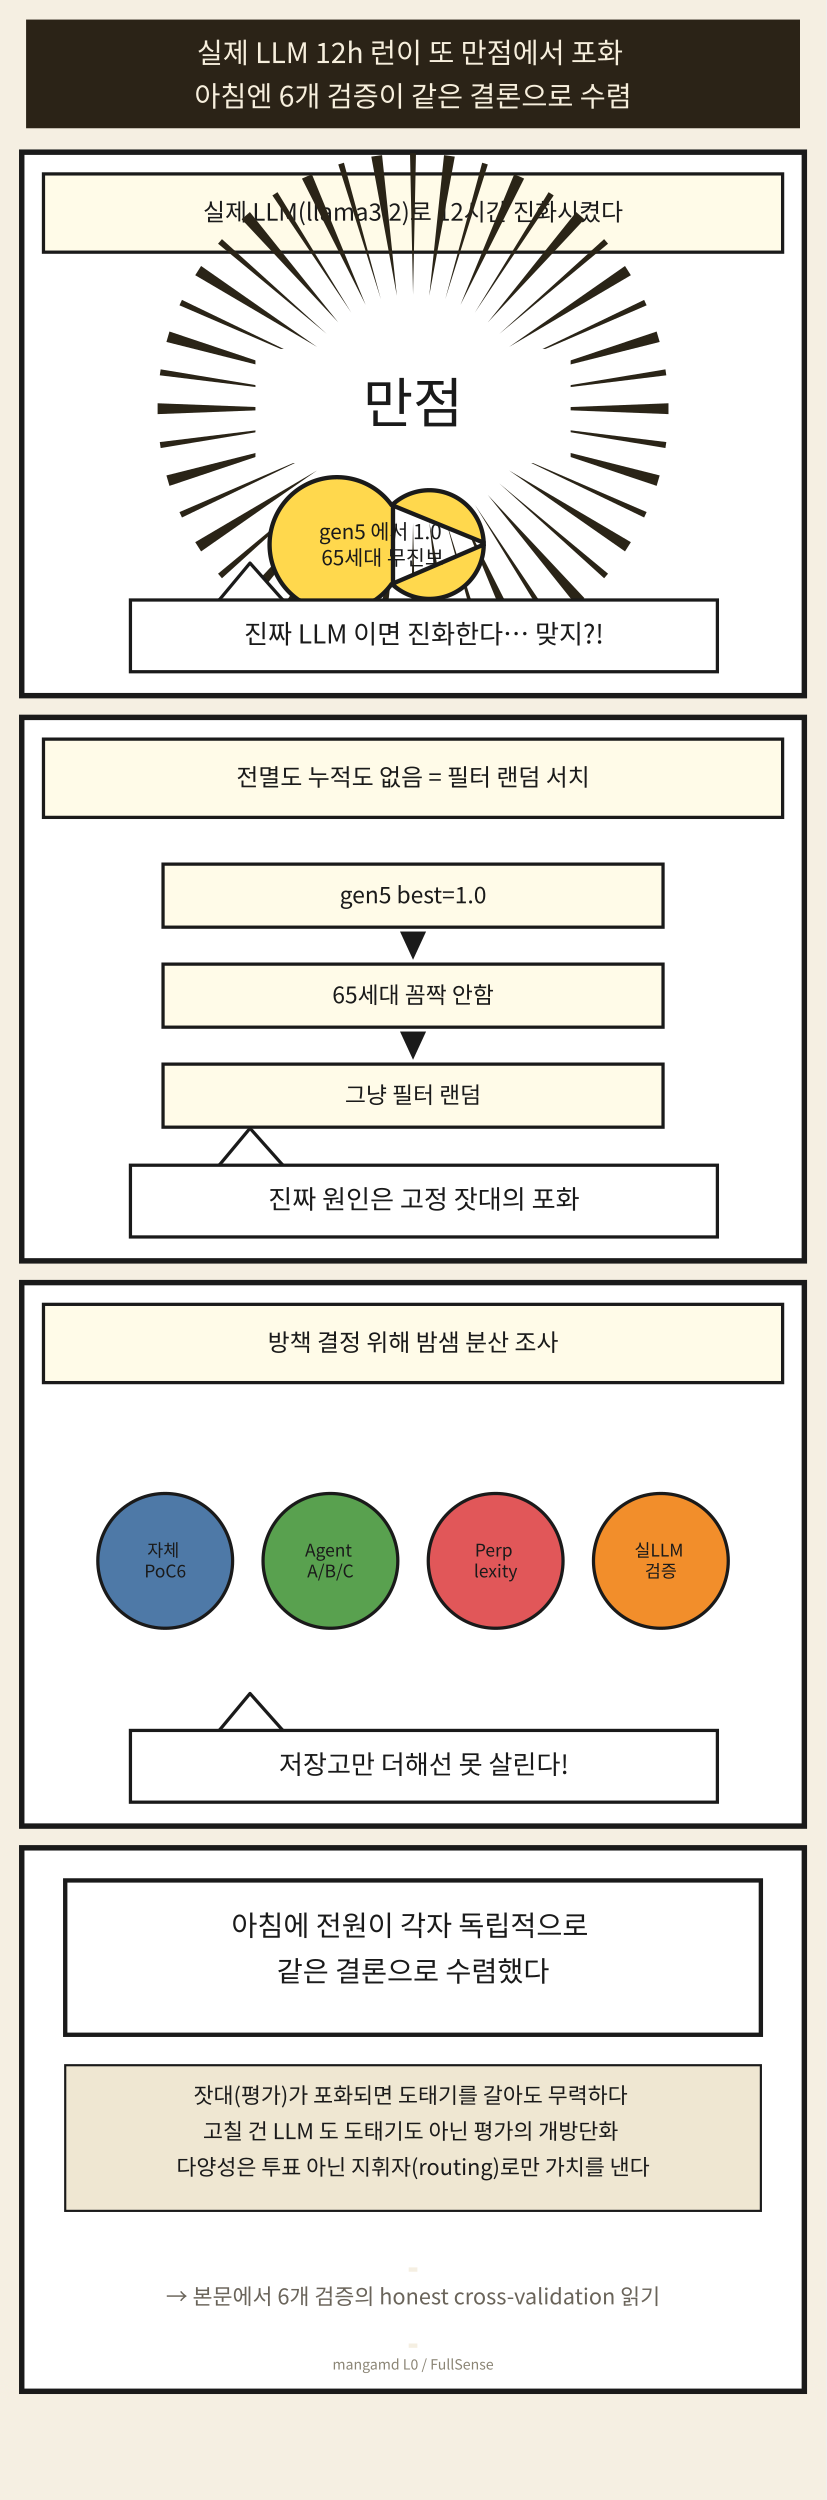
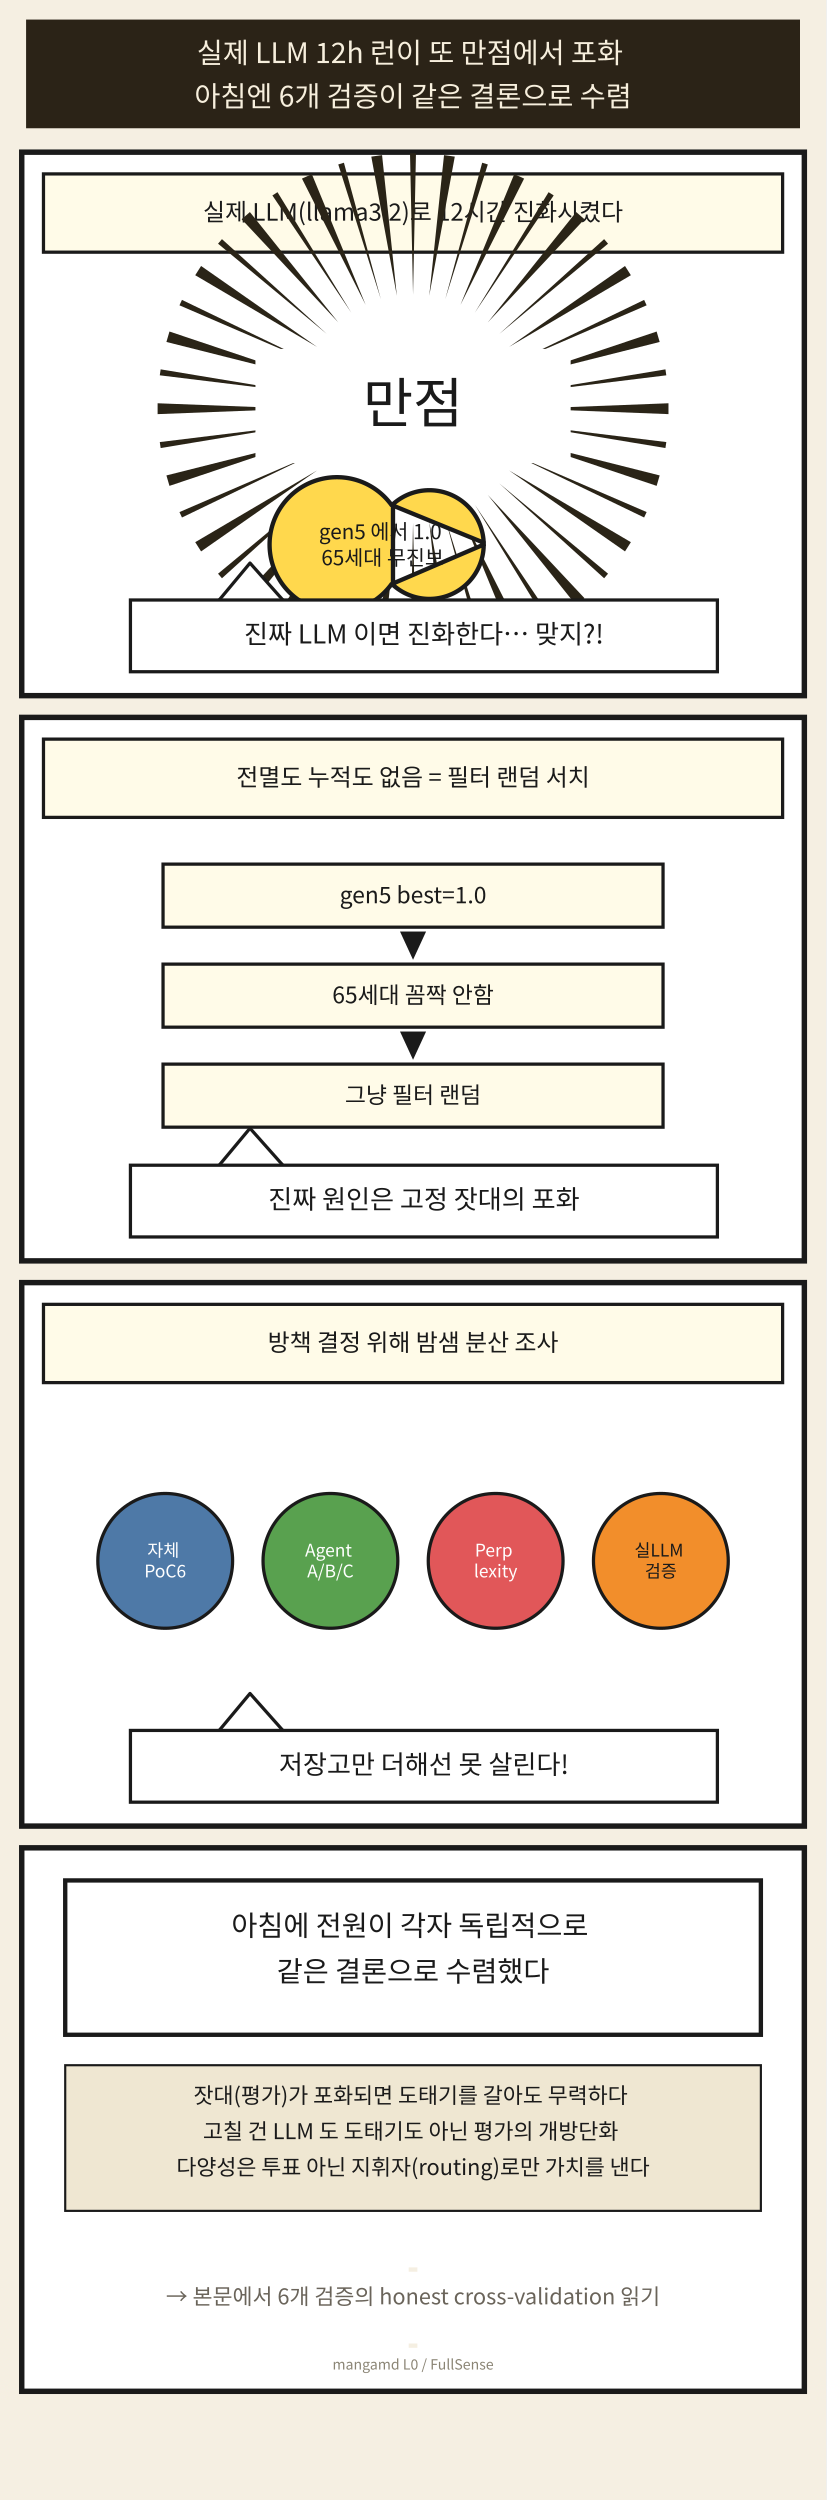
<svg xmlns="http://www.w3.org/2000/svg" viewBox="0 0 760 2300" role="img" aria-label="lldarwin v2 밤샘 마라톤 #27" style="width:100%;height:auto;max-width:1200px">
  <defs />
  <rect width="760" height="2300" fill="#f5efe2" />
  <g transform="translate(0.00,0.00) scale(1)">
    <path d="M 24.00,18.00 L 736.00,18.00 L 736.00,118.00 L 24.00,118.00 Z" fill="#2b2317" stroke="none" stroke-width="3" />
    <text font-family="'Malgun Gothic','Noto Sans CJK KR',sans-serif" font-size="26" fill="#f7efdd" text-anchor="middle">
      <tspan x="380.0" y="58.0">실제 LLM 12h 런이 또 만점에서 포화</tspan>
      <tspan x="380.0" y="98.0">아침엔 6개 검증이 같은 결론으로 수렴</tspan>
    </text>
  </g>
  <g transform="translate(0.00,0.00) scale(1)">
    <path d="M 20.00,140.00 L 740.00,140.00 L 740.00,640.00 L 20.00,640.00 Z" fill="#ffffff" stroke="#1a1a1a" stroke-width="5" />
    <text font-family="'Malgun Gothic','Noto Sans CJK KR',sans-serif" font-size="1" fill="#1a1a1a" text-anchor="middle">
      <tspan x="0.0" y="0.0" />
    </text>
  </g>
  <g transform="translate(0.00,0.00) scale(1)">
    <path d="M 20.00,660.00 L 740.00,660.00 L 740.00,1160.00 L 20.00,1160.00 Z" fill="#ffffff" stroke="#1a1a1a" stroke-width="5" />
    <text font-family="'Malgun Gothic','Noto Sans CJK KR',sans-serif" font-size="1" fill="#1a1a1a" text-anchor="middle">
      <tspan x="0.0" y="0.0" />
    </text>
  </g>
  <g transform="translate(0.00,0.00) scale(1)">
    <path d="M 20.00,1180.00 L 740.00,1180.00 L 740.00,1680.00 L 20.00,1680.00 Z" fill="#ffffff" stroke="#1a1a1a" stroke-width="5" />
    <text font-family="'Malgun Gothic','Noto Sans CJK KR',sans-serif" font-size="1" fill="#1a1a1a" text-anchor="middle">
      <tspan x="0.0" y="0.0" />
    </text>
  </g>
  <g transform="translate(0.00,0.00) scale(1)">
    <path d="M 20.00,1700.00 L 740.00,1700.00 L 740.00,2200.00 L 20.00,2200.00 Z" fill="#ffffff" stroke="#1a1a1a" stroke-width="5" />
    <text font-family="'Malgun Gothic','Noto Sans CJK KR',sans-serif" font-size="1" fill="#1a1a1a" text-anchor="middle">
      <tspan x="0.0" y="0.0" />
    </text>
  </g>
  <g transform="translate(0.00,0.00) scale(1)">
    <path d="M 40.00,160.00 L 720.00,160.00 L 720.00,232.00 L 40.00,232.00 Z" fill="#fffbe8" stroke="#1a1a1a" stroke-width="3" />
    <text font-family="'Malgun Gothic','Noto Sans CJK KR',sans-serif" font-size="22" fill="#1a1a1a" text-anchor="middle">
      <tspan x="380.0" y="203.0">실제 LLM(llama3.2)로 12시간 진화시켰다</tspan>
    </text>
  </g>
  <g>
    <path d="M 485.0,376.0 L 615.0,381.0 L 615.0,371.0 Z" fill="#2a2417" />
    <path d="M 483.9,390.9 L 612.2,412.2 L 613.0,406.7 Z" fill="#2a2417" />
    <path d="M 480.7,405.6 L 604.1,447.0 L 606.9,437.4 Z" fill="#2a2417" />
    <path d="M 475.5,419.6 L 592.6,476.1 L 594.9,471.1 Z" fill="#2a2417" />
    <path d="M 468.3,432.8 L 575.0,507.3 L 580.4,498.8 Z" fill="#2a2417" />
    <path d="M 459.4,444.8 L 555.8,532.0 L 559.4,527.8 Z" fill="#2a2417" />
    <path d="M 448.8,455.4 L 530.1,556.9 L 537.7,550.3 Z" fill="#2a2417" />
    <path d="M 436.8,464.3 L 504.7,575.2 L 509.4,572.2 Z" fill="#2a2417" />
    <path d="M 423.6,471.5 L 473.1,591.8 L 482.2,587.7 Z" fill="#2a2417" />
    <path d="M 409.6,476.7 L 443.6,602.3 L 448.8,600.7 Z" fill="#2a2417" />
    <path d="M 394.9,479.9 L 408.5,609.3 L 418.4,607.9 Z" fill="#2a2417" />
    <path d="M 380.0,481.0 L 377.3,611.0 L 382.8,611.0 Z" fill="#2a2417" />
    <path d="M 365.1,479.9 L 341.6,607.9 L 351.5,609.3 Z" fill="#2a2417" />
    <path d="M 350.4,476.7 L 311.2,600.7 L 316.4,602.3 Z" fill="#2a2417" />
    <path d="M 336.4,471.5 L 277.8,587.7 L 286.9,591.8 Z" fill="#2a2417" />
    <path d="M 323.2,464.3 L 250.6,572.2 L 255.3,575.2 Z" fill="#2a2417" />
    <path d="M 311.2,455.4 L 222.3,550.3 L 229.9,556.9 Z" fill="#2a2417" />
    <path d="M 300.6,444.8 L 200.6,527.8 L 204.2,532.0 Z" fill="#2a2417" />
    <path d="M 291.7,432.8 L 179.6,498.8 L 185.0,507.3 Z" fill="#2a2417" />
    <path d="M 284.5,419.6 L 165.1,471.1 L 167.4,476.1 Z" fill="#2a2417" />
    <path d="M 279.3,405.6 L 153.1,437.4 L 155.9,447.0 Z" fill="#2a2417" />
    <path d="M 276.1,390.9 L 147.0,406.7 L 147.8,412.2 Z" fill="#2a2417" />
    <path d="M 275.0,376.0 L 145.0,371.0 L 145.0,381.0 Z" fill="#2a2417" />
    <path d="M 276.1,361.1 L 147.8,339.8 L 147.0,345.3 Z" fill="#2a2417" />
    <path d="M 279.3,346.4 L 155.9,305.0 L 153.1,314.6 Z" fill="#2a2417" />
    <path d="M 284.5,332.4 L 167.4,275.9 L 165.1,280.9 Z" fill="#2a2417" />
    <path d="M 291.7,319.2 L 185.0,244.7 L 179.6,253.2 Z" fill="#2a2417" />
    <path d="M 300.6,307.2 L 204.2,220.0 L 200.6,224.2 Z" fill="#2a2417" />
    <path d="M 311.2,296.6 L 229.9,195.1 L 222.3,201.7 Z" fill="#2a2417" />
    <path d="M 323.2,287.7 L 255.3,176.8 L 250.6,179.8 Z" fill="#2a2417" />
    <path d="M 336.4,280.5 L 286.9,160.2 L 277.8,164.3 Z" fill="#2a2417" />
    <path d="M 350.4,275.3 L 316.4,149.7 L 311.2,151.3 Z" fill="#2a2417" />
    <path d="M 365.1,272.1 L 351.5,142.7 L 341.6,144.1 Z" fill="#2a2417" />
    <path d="M 380.0,271.0 L 382.7,141.0 L 377.2,141.0 Z" fill="#2a2417" />
    <path d="M 394.9,272.1 L 418.4,144.1 L 408.5,142.7 Z" fill="#2a2417" />
    <path d="M 409.6,275.3 L 448.8,151.3 L 443.6,149.7 Z" fill="#2a2417" />
    <path d="M 423.6,280.5 L 482.2,164.3 L 473.1,160.2 Z" fill="#2a2417" />
    <path d="M 436.8,287.7 L 509.4,179.8 L 504.7,176.8 Z" fill="#2a2417" />
    <path d="M 448.8,296.6 L 537.7,201.7 L 530.1,195.1 Z" fill="#2a2417" />
    <path d="M 459.4,307.2 L 559.4,224.2 L 555.8,220.0 Z" fill="#2a2417" />
    <path d="M 468.3,319.2 L 580.4,253.2 L 575.0,244.7 Z" fill="#2a2417" />
    <path d="M 475.5,332.4 L 594.9,280.9 L 592.6,275.9 Z" fill="#2a2417" />
    <path d="M 480.7,346.4 L 606.9,314.6 L 604.1,305.0 Z" fill="#2a2417" />
    <path d="M 483.9,361.1 L 613.0,345.3 L 612.2,339.8 Z" fill="#2a2417" />
  </g>
  <g transform="translate(0.00,0.00) scale(1)">
    <path d="M 235.00,321.00 L 525.00,321.00 L 525.00,426.00 L 235.00,426.00 Z" fill="#ffffff" stroke="none" stroke-width="3" />
    <text font-family="'Malgun Gothic','Noto Sans CJK KR',sans-serif" font-size="50" fill="#1a1a1a" text-anchor="middle">
      <tspan x="380.0" y="389.0">만점</tspan>
    </text>
  </g>
  <path d="M 360.16,537.44 L 358.86,539.17 L 357.49,540.85 L 356.07,542.49 L 354.60,544.07 L 353.07,545.60 L 351.49,547.07 L 349.85,548.49 L 348.17,549.86 L 346.44,551.16 L 344.67,552.40 L 342.85,553.58 L 341.00,554.69 L 339.11,555.74 L 337.18,556.73 L 335.22,557.64 L 333.23,558.49 L 331.21,559.26 L 329.16,559.97 L 327.09,560.60 L 325.00,561.16 L 322.89,561.65 L 320.77,562.06 L 318.63,562.40 L 316.48,562.66 L 314.32,562.85 L 312.16,562.96 L 310.00,563.00 L 307.84,562.96 L 305.68,562.85 L 303.52,562.66 L 301.37,562.40 L 299.23,562.06 L 297.11,561.65 L 295.00,561.16 L 292.91,560.60 L 290.84,559.97 L 288.79,559.26 L 286.77,558.49 L 284.78,557.64 L 282.82,556.73 L 280.89,555.74 L 279.00,554.69 L 277.15,553.58 L 275.33,552.40 L 273.56,551.16 L 271.83,549.86 L 270.15,548.49 L 268.51,547.07 L 266.93,545.60 L 265.40,544.07 L 263.93,542.49 L 262.51,540.85 L 261.14,539.17 L 259.84,537.44 L 258.60,535.67 L 257.42,533.85 L 256.31,532.00 L 255.26,530.11 L 254.27,528.18 L 253.36,526.22 L 252.51,524.23 L 251.74,522.21 L 251.03,520.16 L 250.40,518.09 L 249.84,516.00 L 249.35,513.89 L 248.94,511.77 L 248.60,509.63 L 248.34,507.48 L 248.15,505.32 L 248.04,503.16 L 248.00,501.00 L 248.04,498.84 L 248.15,496.68 L 248.34,494.52 L 248.60,492.37 L 248.94,490.23 L 249.35,488.11 L 249.84,486.00 L 250.40,483.91 L 251.03,481.84 L 251.74,479.79 L 252.51,477.77 L 253.36,475.78 L 254.27,473.82 L 255.26,471.89 L 256.31,470.00 L 257.42,468.15 L 258.60,466.33 L 259.84,464.56 L 261.14,462.83 L 262.51,461.15 L 263.93,459.51 L 265.40,457.93 L 266.93,456.40 L 268.51,454.93 L 270.15,453.51 L 271.83,452.14 L 273.56,450.84 L 275.33,449.60 L 277.15,448.42 L 279.00,447.31 L 280.89,446.26 L 282.82,445.27 L 284.78,444.36 L 286.77,443.51 L 288.79,442.74 L 290.84,442.03 L 292.91,441.40 L 295.00,440.84 L 297.11,440.35 L 299.23,439.94 L 301.37,439.60 L 303.52,439.34 L 305.68,439.15 L 307.84,439.04 L 310.00,439.00 L 312.16,439.04 L 314.32,439.15 L 316.48,439.34 L 318.63,439.60 L 320.77,439.94 L 322.89,440.35 L 325.00,440.84 L 327.09,441.40 L 329.16,442.03 L 331.21,442.74 L 333.23,443.51 L 335.22,444.36 L 337.18,445.27 L 339.11,446.26 L 341.00,447.31 L 342.85,448.42 L 344.67,449.60 L 346.44,450.84 L 348.17,452.14 L 349.85,453.51 L 351.49,454.93 L 353.07,456.40 L 354.60,457.93 L 356.07,459.51 L 357.49,461.15 L 358.86,462.83 L 360.16,464.56 L 444.97,499.26 L 444.88,497.51 L 444.73,495.77 L 444.51,494.04 L 444.24,492.32 L 443.91,490.60 L 443.51,488.90 L 443.06,487.22 L 442.55,485.55 L 441.98,483.90 L 441.36,482.27 L 440.68,480.66 L 439.94,479.08 L 439.15,477.53 L 438.30,476.00 L 437.40,474.50 L 436.45,473.04 L 435.45,471.61 L 434.40,470.22 L 433.30,468.86 L 432.16,467.54 L 430.97,466.27 L 429.73,465.03 L 428.46,463.84 L 427.14,462.70 L 425.78,461.60 L 424.39,460.55 L 422.96,459.55 L 421.50,458.60 L 420.00,457.70 L 418.47,456.85 L 416.92,456.06 L 415.34,455.32 L 413.73,454.64 L 412.10,454.02 L 410.45,453.45 L 408.78,452.94 L 407.10,452.49 L 405.40,452.09 L 403.68,451.76 L 401.96,451.49 L 400.23,451.27 L 398.49,451.12 L 396.74,451.03 L 395.00,451.00 L 393.26,451.03 L 391.51,451.12 L 389.77,451.27 L 388.04,451.49 L 386.32,451.76 L 384.60,452.09 L 382.90,452.49 L 381.22,452.94 L 379.55,453.45 L 377.90,454.02 L 376.27,454.64 L 374.66,455.32 L 373.08,456.06 L 371.53,456.85 L 370.00,457.70 L 368.50,458.60 L 367.04,459.55 L 365.61,460.55 L 364.22,461.60 L 362.86,462.70 L 361.54,463.84 L 361.54,538.16 L 362.86,539.30 L 364.22,540.40 L 365.61,541.45 L 367.04,542.45 L 368.50,543.40 L 370.00,544.30 L 371.53,545.15 L 373.08,545.94 L 374.66,546.68 L 376.27,547.36 L 377.90,547.98 L 379.55,548.55 L 381.22,549.06 L 382.90,549.51 L 384.60,549.91 L 386.32,550.24 L 388.04,550.51 L 389.77,550.73 L 391.51,550.88 L 393.26,550.97 L 395.00,551.00 L 396.74,550.97 L 398.49,550.88 L 400.23,550.73 L 401.96,550.51 L 403.68,550.24 L 405.40,549.91 L 407.10,549.51 L 408.78,549.06 L 410.45,548.55 L 412.10,547.98 L 413.73,547.36 L 415.34,546.68 L 416.92,545.94 L 418.47,545.15 L 420.00,544.30 L 421.50,543.40 L 422.96,542.45 L 424.39,541.45 L 425.78,540.40 L 427.14,539.30 L 428.46,538.16 L 429.73,536.97 L 430.97,535.73 L 432.16,534.46 L 433.30,533.14 L 434.40,531.78 L 435.45,530.39 L 436.45,528.96 L 437.40,527.50 L 438.30,526.00 L 439.15,524.47 L 439.94,522.92 L 440.68,521.34 L 441.36,519.73 L 441.98,518.10 L 442.55,516.45 L 443.06,514.78 L 443.51,513.10 L 443.91,511.40 L 444.24,509.68 L 444.51,507.96 L 444.73,506.23 L 444.88,504.49 L 444.97,502.74 L 445.00,501.00 Z" fill="#ffd84d" stroke="#1a1a1a" stroke-width="4" fill-rule="nonzero" />
  <g transform="translate(0.00,0.00) scale(1)">
    <path d="M 348.00,476.00 L 352.00,476.00 L 352.00,479.00 L 348.00,479.00 Z" fill="#ffd84d" stroke="none" stroke-width="3" />
    <text font-family="'Malgun Gothic','Noto Sans CJK KR',sans-serif" font-size="19" fill="#1a1a1a" text-anchor="middle">
      <tspan x="352.0" y="496.0">gen5 에서 1.0</tspan>
      <tspan x="352.0" y="520.0">65세대 무진보</tspan>
    </text>
  </g>
  <g transform="translate(0.00,0.00) scale(1)">
    <path d="M 200.00,554.00 L 230.00,518.00 L 262.00,554.00 Z" fill="#ffffff" stroke="#1a1a1a" stroke-width="3" stroke-linejoin="round" />
    <path d="M 120.00,552.00 L 660.00,552.00 L 660.00,618.00 L 120.00,618.00 Z" fill="#ffffff" stroke="#1a1a1a" stroke-width="3" />
    <text font-family="'Malgun Gothic','Noto Sans CJK KR',sans-serif" font-size="24" fill="#1a1a1a" text-anchor="middle">
      <tspan x="390.0" y="592.0">진짜 LLM 이면 진화한다… 맞지?!</tspan>
    </text>
  </g>
  <g transform="translate(0.00,0.00) scale(1)">
    <path d="M 40.00,680.00 L 720.00,680.00 L 720.00,752.00 L 40.00,752.00 Z" fill="#fffbe8" stroke="#1a1a1a" stroke-width="3" />
    <text font-family="'Malgun Gothic','Noto Sans CJK KR',sans-serif" font-size="22" fill="#1a1a1a" text-anchor="middle">
      <tspan x="380.0" y="723.0">전멸도 누적도 없음 = 필터 랜덤 서치</tspan>
    </text>
  </g>
  <g transform="translate(0.00,0.00) scale(1)">
    <path d="M 150.00,795.00 L 610.00,795.00 L 610.00,853.00 L 150.00,853.00 Z" fill="#fffbe8" stroke="#1a1a1a" stroke-width="3" />
    <text font-family="'Malgun Gothic','Noto Sans CJK KR',sans-serif" font-size="21" fill="#1a1a1a" text-anchor="middle">
      <tspan x="380.0" y="831.0">gen5 best=1.0</tspan>
    </text>
  </g>
  <g transform="translate(0.00,0.00) scale(1)">
    <path d="M 368.00,857.00 L 392.00,857.00 L 380.00,883.00 Z" fill="#1a1a1a" stroke="none" stroke-width="3" />
    <text font-family="'Malgun Gothic','Noto Sans CJK KR',sans-serif" font-size="1" fill="#1a1a1a" text-anchor="middle">
      <tspan x="0.0" y="0.0" />
    </text>
  </g>
  <g transform="translate(0.00,0.00) scale(1)">
    <path d="M 150.00,887.00 L 610.00,887.00 L 610.00,945.00 L 150.00,945.00 Z" fill="#fffbe8" stroke="#1a1a1a" stroke-width="3" />
    <text font-family="'Malgun Gothic','Noto Sans CJK KR',sans-serif" font-size="21" fill="#1a1a1a" text-anchor="middle">
      <tspan x="380.0" y="923.0">65세대 꼼짝 안함</tspan>
    </text>
  </g>
  <g transform="translate(0.00,0.00) scale(1)">
    <path d="M 368.00,949.00 L 392.00,949.00 L 380.00,975.00 Z" fill="#1a1a1a" stroke="none" stroke-width="3" />
    <text font-family="'Malgun Gothic','Noto Sans CJK KR',sans-serif" font-size="1" fill="#1a1a1a" text-anchor="middle">
      <tspan x="0.0" y="0.0" />
    </text>
  </g>
  <g transform="translate(0.00,0.00) scale(1)">
    <path d="M 150.00,979.00 L 610.00,979.00 L 610.00,1037.00 L 150.00,1037.00 Z" fill="#fffbe8" stroke="#1a1a1a" stroke-width="3" />
    <text font-family="'Malgun Gothic','Noto Sans CJK KR',sans-serif" font-size="21" fill="#1a1a1a" text-anchor="middle">
      <tspan x="380.0" y="1015.0">그냥 필터 랜덤</tspan>
    </text>
  </g>
  <g transform="translate(0.00,0.00) scale(1)">
    <path d="M 200.00,1074.00 L 230.00,1038.00 L 262.00,1074.00 Z" fill="#ffffff" stroke="#1a1a1a" stroke-width="3" stroke-linejoin="round" />
    <path d="M 120.00,1072.00 L 660.00,1072.00 L 660.00,1138.00 L 120.00,1138.00 Z" fill="#ffffff" stroke="#1a1a1a" stroke-width="3" />
    <text font-family="'Malgun Gothic','Noto Sans CJK KR',sans-serif" font-size="24" fill="#1a1a1a" text-anchor="middle">
      <tspan x="390.0" y="1112.0">진짜 원인은 고정 잣대의 포화</tspan>
    </text>
  </g>
  <g transform="translate(0.00,0.00) scale(1)">
    <path d="M 40.00,1200.00 L 720.00,1200.00 L 720.00,1272.00 L 40.00,1272.00 Z" fill="#fffbe8" stroke="#1a1a1a" stroke-width="3" />
    <text font-family="'Malgun Gothic','Noto Sans CJK KR',sans-serif" font-size="22" fill="#1a1a1a" text-anchor="middle">
      <tspan x="380.0" y="1243.0">방책 결정 위해 밤샘 분산 조사</tspan>
    </text>
  </g>
  <g transform="translate(0.00,0.00) scale(1)">
    <path d="M 90.00,1436.00 a 62.00,62.00 0 1,0 124.00,0 a 62.00,62.00 0 1,0 -124.00,0 Z" fill="#4e79a7" stroke="#1a1a1a" stroke-width="3" />
-     <text font-family="'Malgun Gothic','Noto Sans CJK KR',sans-serif" font-size="16" fill="#1a1a1a" text-anchor="middle">
+     <text font-family="'Malgun Gothic','Noto Sans CJK KR',sans-serif" font-size="16" fill="#ffffff" text-anchor="middle">
      <tspan x="152.0" y="1432.0">자체</tspan>
      <tspan x="152.0" y="1451.2">PoC6</tspan>
    </text>
  </g>
  <g transform="translate(0.00,0.00) scale(1)">
    <path d="M 242.00,1436.00 a 62.00,62.00 0 1,0 124.00,0 a 62.00,62.00 0 1,0 -124.00,0 Z" fill="#59a14f" stroke="#1a1a1a" stroke-width="3" />
-     <text font-family="'Malgun Gothic','Noto Sans CJK KR',sans-serif" font-size="16" fill="#1a1a1a" text-anchor="middle">
+     <text font-family="'Malgun Gothic','Noto Sans CJK KR',sans-serif" font-size="16" fill="#ffffff" text-anchor="middle">
      <tspan x="304.0" y="1432.0">Agent</tspan>
      <tspan x="304.0" y="1451.2">A/B/C</tspan>
    </text>
  </g>
  <g transform="translate(0.00,0.00) scale(1)">
    <path d="M 394.00,1436.00 a 62.00,62.00 0 1,0 124.00,0 a 62.00,62.00 0 1,0 -124.00,0 Z" fill="#e15759" stroke="#1a1a1a" stroke-width="3" />
-     <text font-family="'Malgun Gothic','Noto Sans CJK KR',sans-serif" font-size="16" fill="#1a1a1a" text-anchor="middle">
+     <text font-family="'Malgun Gothic','Noto Sans CJK KR',sans-serif" font-size="16" fill="#ffffff" text-anchor="middle">
      <tspan x="456.0" y="1432.0">Perp</tspan>
      <tspan x="456.0" y="1451.2">lexity</tspan>
    </text>
  </g>
  <g transform="translate(0.00,0.00) scale(1)">
    <path d="M 546.00,1436.00 a 62.00,62.00 0 1,0 124.00,0 a 62.00,62.00 0 1,0 -124.00,0 Z" fill="#f28e2b" stroke="#1a1a1a" stroke-width="3" />
    <text font-family="'Malgun Gothic','Noto Sans CJK KR',sans-serif" font-size="16" fill="#1a1a1a" text-anchor="middle">
      <tspan x="608.0" y="1432.0">실LLM</tspan>
      <tspan x="608.0" y="1451.2">검증</tspan>
    </text>
  </g>
  <g transform="translate(0.00,0.00) scale(1)">
    <path d="M 200.00,1594.00 L 230.00,1558.00 L 262.00,1594.00 Z" fill="#ffffff" stroke="#1a1a1a" stroke-width="3" stroke-linejoin="round" />
    <path d="M 120.00,1592.00 L 660.00,1592.00 L 660.00,1658.00 L 120.00,1658.00 Z" fill="#ffffff" stroke="#1a1a1a" stroke-width="3" />
    <text font-family="'Malgun Gothic','Noto Sans CJK KR',sans-serif" font-size="24" fill="#1a1a1a" text-anchor="middle">
      <tspan x="390.0" y="1632.0">저장고만 더해선 못 살린다!</tspan>
    </text>
  </g>
  <g transform="translate(0.00,0.00) scale(1)">
    <path d="M 60.00,1730.00 L 700.00,1730.00 L 700.00,1872.00 L 60.00,1872.00 Z" fill="#ffffff" stroke="#1a1a1a" stroke-width="4" />
    <text font-family="'Malgun Gothic','Noto Sans CJK KR',sans-serif" font-size="26" fill="#1a1a1a" text-anchor="middle">
      <tspan x="380.0" y="1781.0">아침에 전원이 각자 독립적으로</tspan>
      <tspan x="380.0" y="1823.0">같은 결론으로 수렴했다</tspan>
    </text>
  </g>
  <g transform="translate(0.00,0.00) scale(1)">
    <path d="M 60.00,1900.00 L 700.00,1900.00 L 700.00,2034.00 L 60.00,2034.00 Z" fill="#efe7d2" stroke="#1a1a1a" stroke-width="2" />
    <text font-family="'Malgun Gothic','Noto Sans CJK KR',sans-serif" font-size="20" fill="#1a1a1a" text-anchor="middle">
      <tspan x="380.0" y="1935.0">잣대(평가)가 포화되면 도태기를 갈아도 무력하다</tspan>
      <tspan x="380.0" y="1968.0">고칠 건 LLM 도 도태기도 아닌 평가의 개방단화</tspan>
      <tspan x="380.0" y="2001.0">다양성은 투표 아닌 지휘자(routing)로만 가치를 낸다</tspan>
    </text>
  </g>
  <g transform="translate(0.00,0.00) scale(1)">
    <path d="M 376.00,2086.00 L 384.00,2086.00 L 384.00,2090.00 L 376.00,2090.00 Z" fill="#f5efe2" stroke="none" stroke-width="3" />
    <text font-family="'Malgun Gothic','Noto Sans CJK KR',sans-serif" font-size="20" fill="#6a645a" text-anchor="middle">
      <tspan x="380.0" y="2120.0">→ 본문에서 6개 검증의 honest cross-validation 읽기</tspan>
    </text>
  </g>
  <g transform="translate(0.00,0.00) scale(1)">
    <path d="M 376.00,2156.00 L 384.00,2156.00 L 384.00,2160.00 L 376.00,2160.00 Z" fill="#f5efe2" stroke="none" stroke-width="3" />
    <text font-family="'Malgun Gothic','Noto Sans CJK KR',sans-serif" font-size="13" fill="#8a8474" text-anchor="middle">
      <tspan x="380.0" y="2180.0">mangamd L0 / FullSense</tspan>
    </text>
  </g>
</svg>
